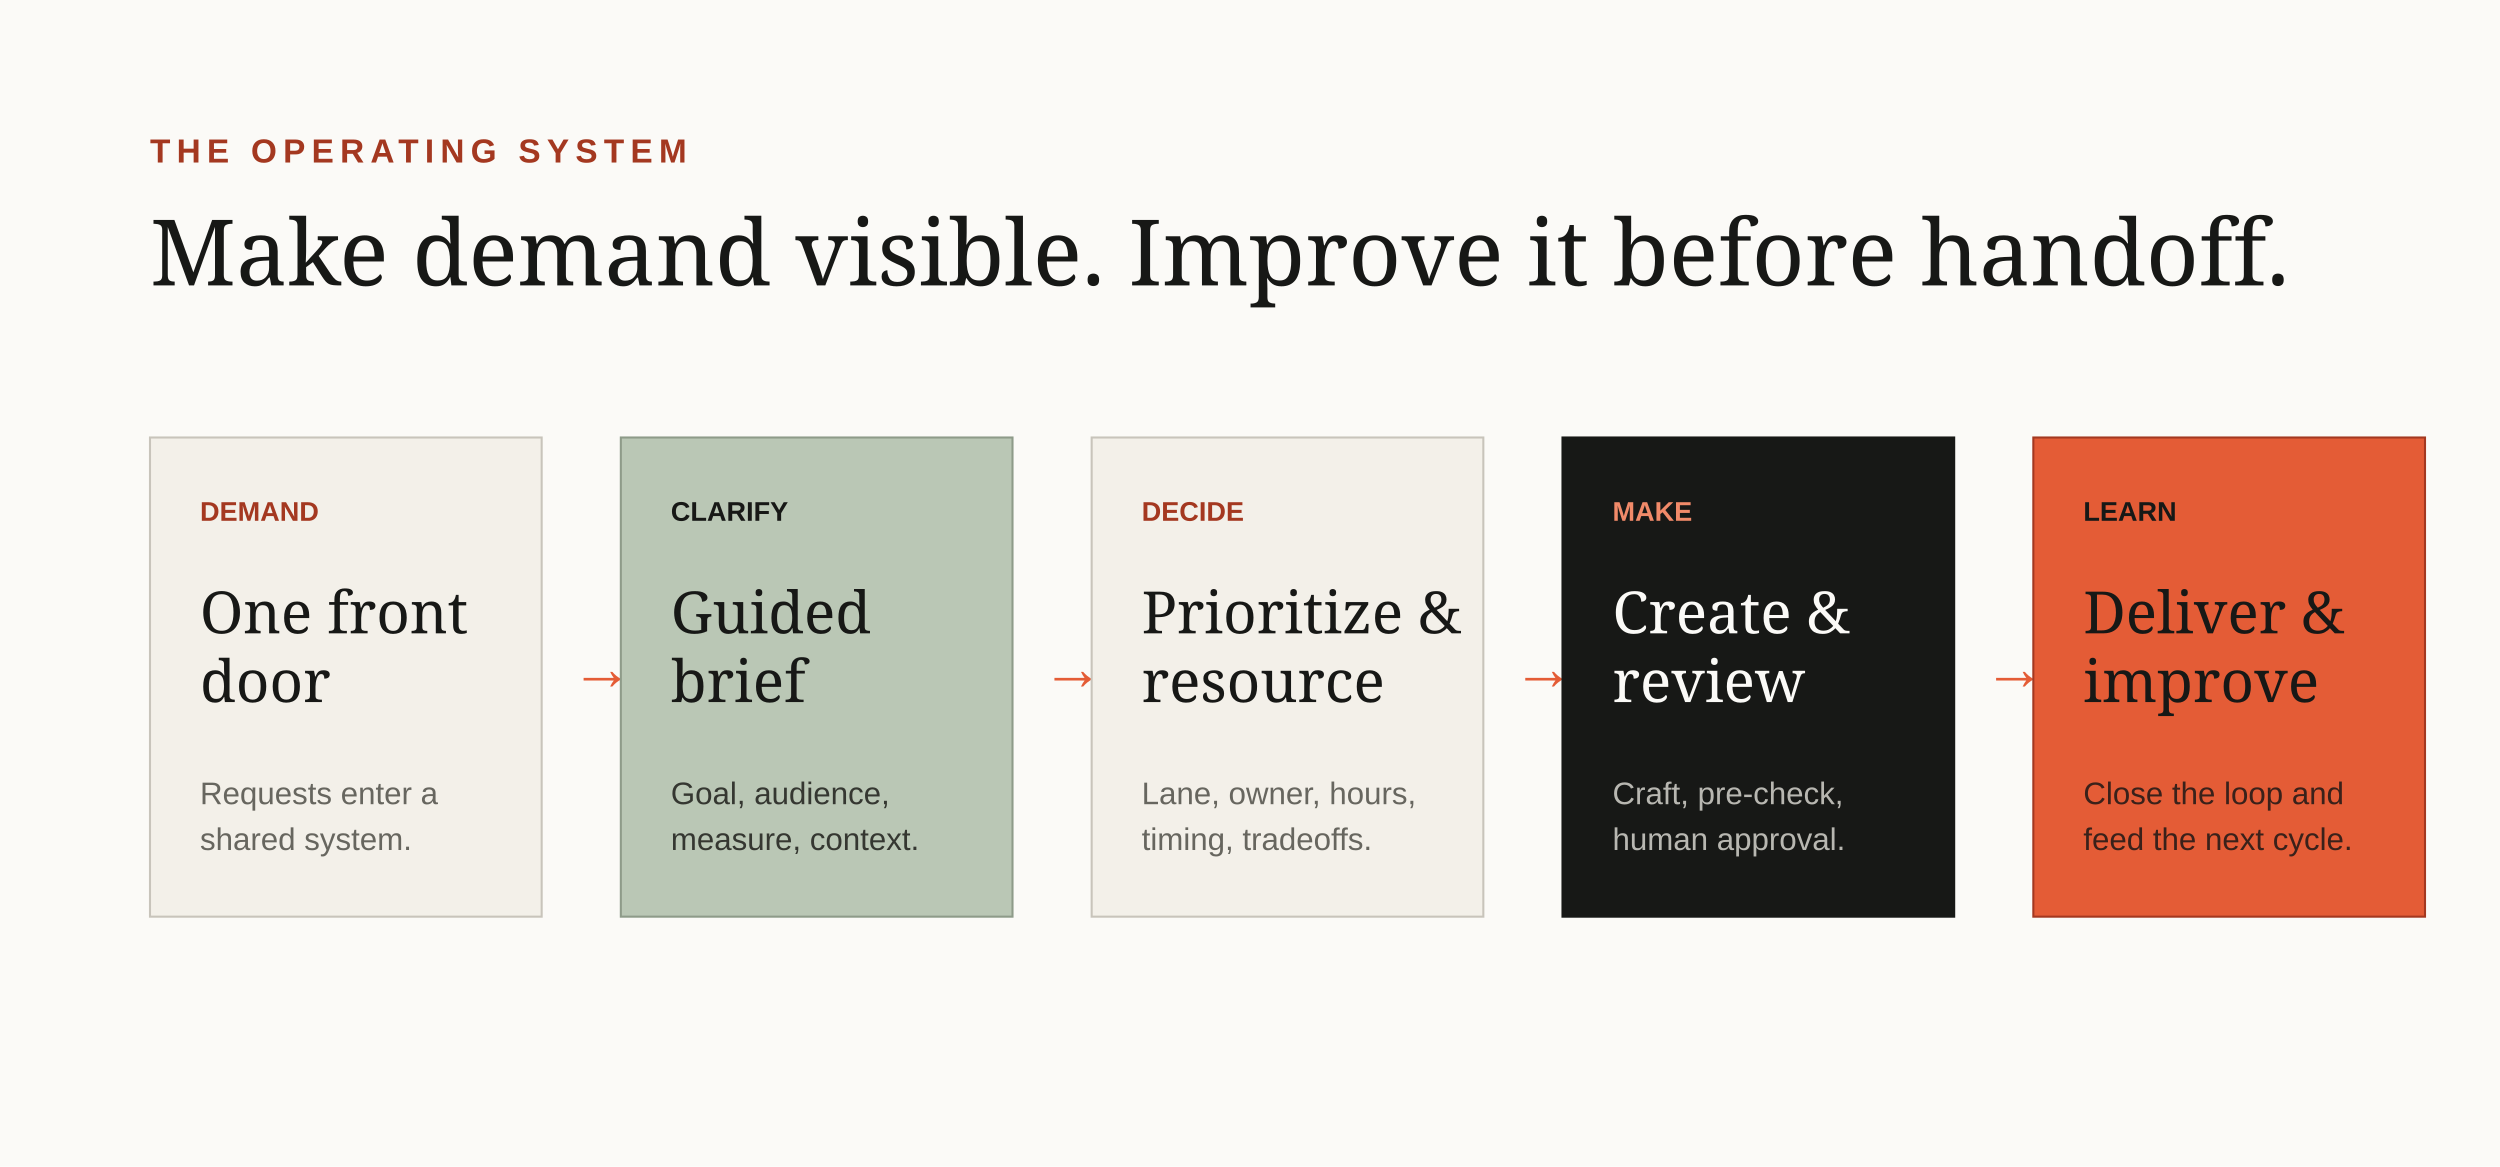
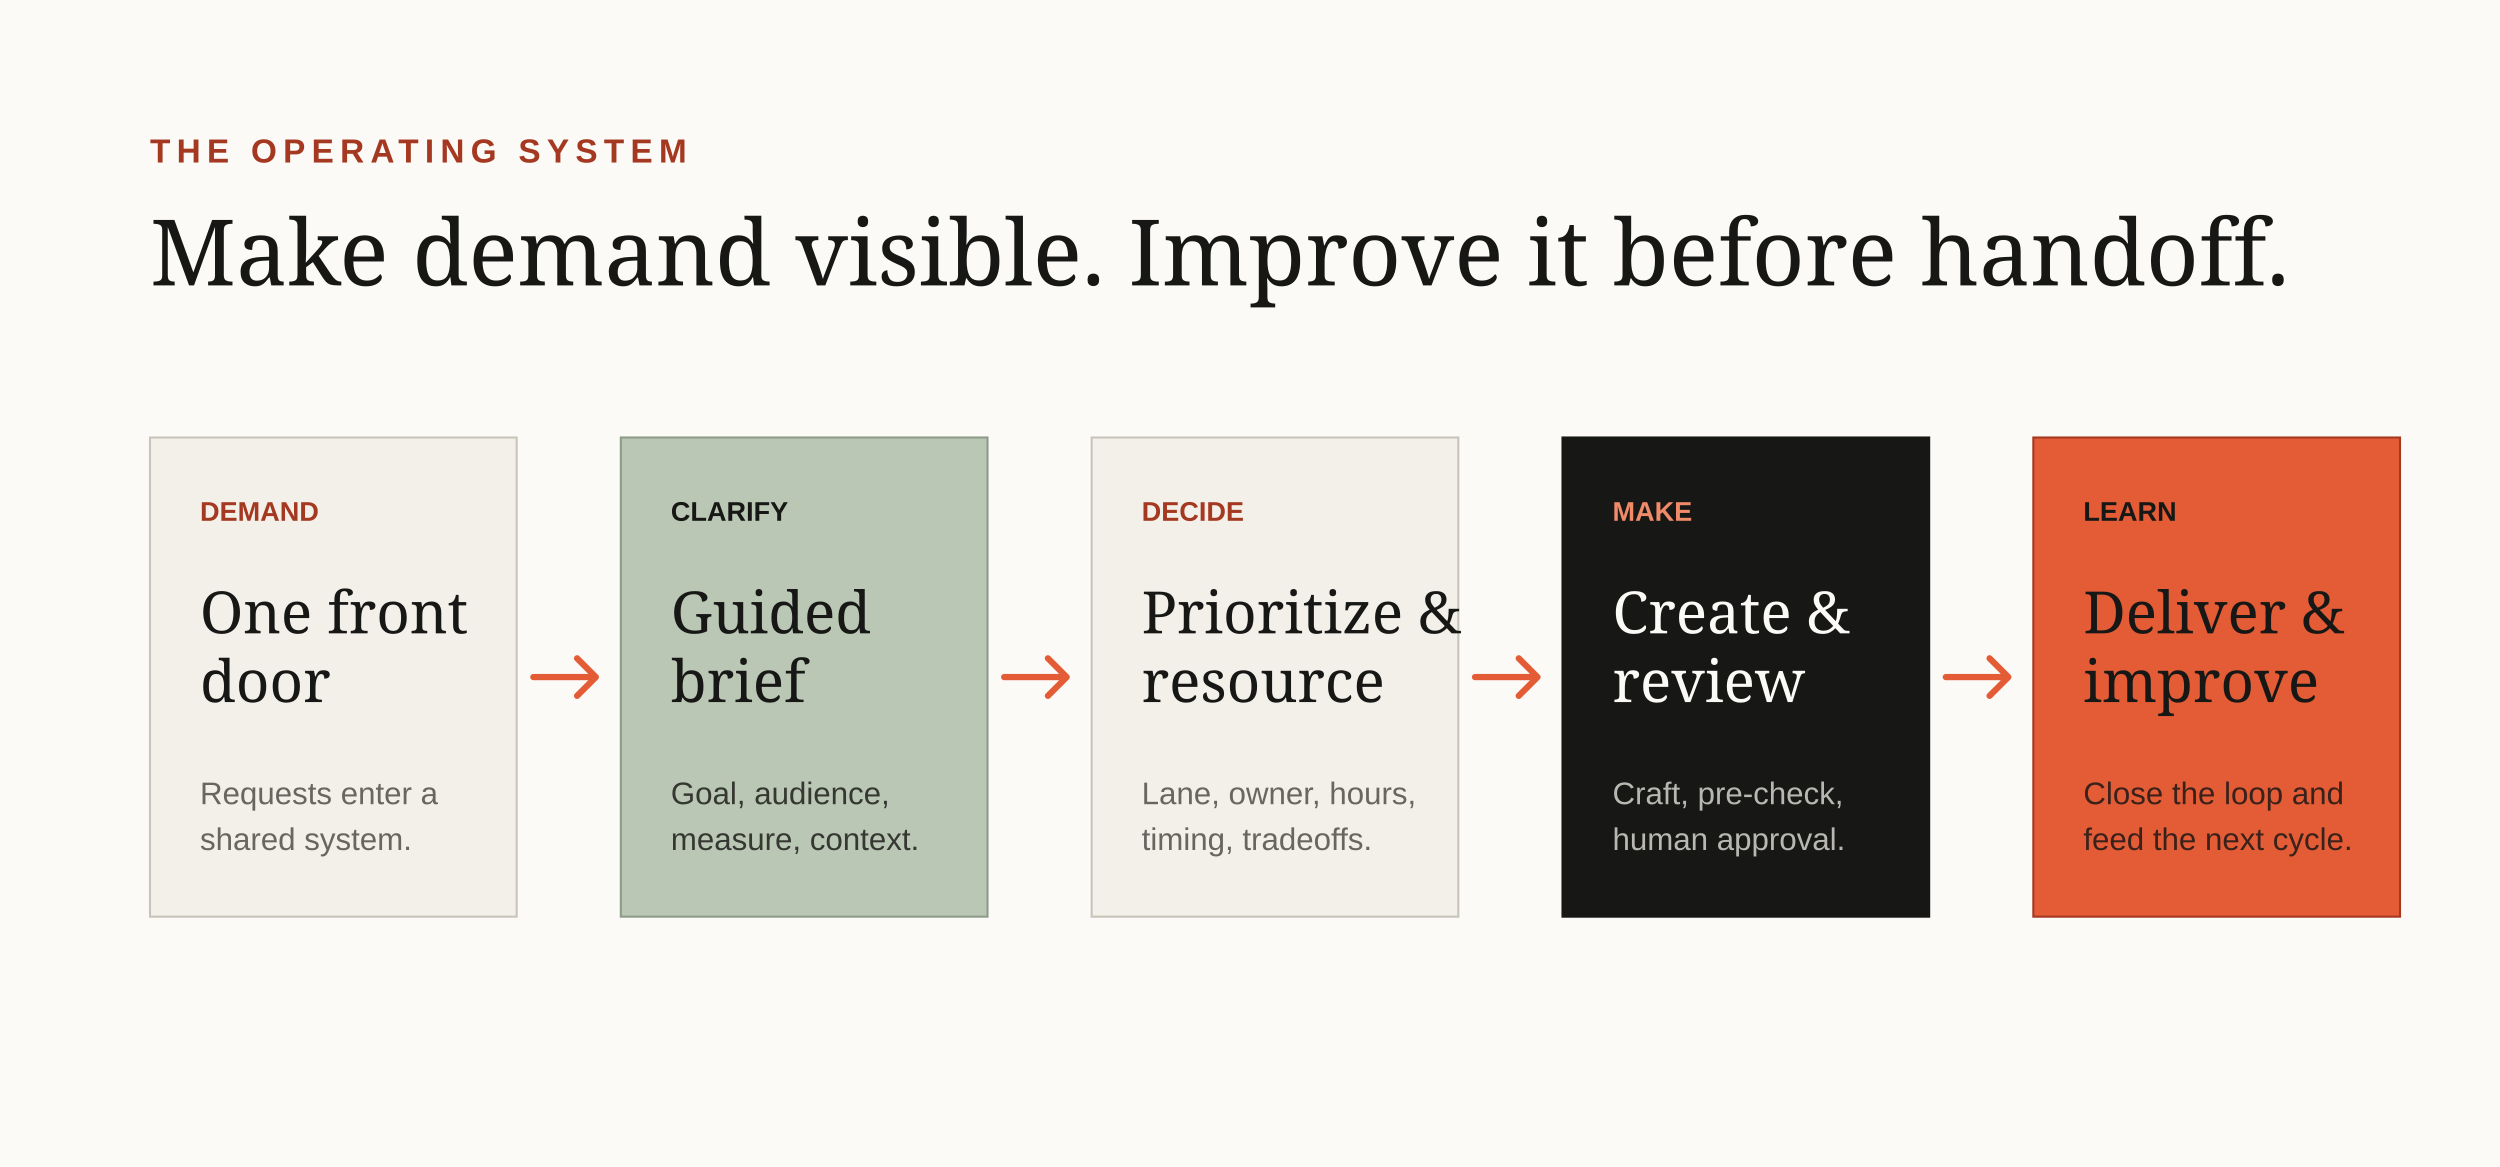
<svg xmlns="http://www.w3.org/2000/svg" viewBox="0 0 1200 560" role="img" aria-labelledby="title desc">
  <rect width="1200" height="560" fill="#fbfaf7" />
  <text x="72" y="78" fill="#a43820" font-family="Arial, sans-serif" font-size="16" font-weight="700" letter-spacing="3">THE OPERATING SYSTEM</text>
  <text x="72" y="137" fill="#171816" font-family="Georgia, serif" font-size="44">Make demand visible. Improve it before handoff.</text>
  <g transform="translate(72 210)">
    <g>
-       <rect width="188" height="230" fill="#f3f0e9" stroke="#c8c4bb" />
+       <rect width="176" height="230" fill="#f3f0e9" stroke="#c8c4bb" />
      <text x="24" y="40" fill="#a43820" font-family="Arial, sans-serif" font-size="13" font-weight="700">DEMAND</text>
      <text x="24" y="94" fill="#171816" font-family="Georgia, serif" font-size="28">One front</text>
      <text x="24" y="127" fill="#171816" font-family="Georgia, serif" font-size="28">door</text>
      <text x="24" y="176" fill="#67665f" font-family="Arial, sans-serif" font-size="15">Requests enter a</text>
      <text x="24" y="198" fill="#67665f" font-family="Arial, sans-serif" font-size="15">shared system.</text>
    </g>
-     <text x="202" y="121" fill="#e45c36" font-family="Arial, sans-serif" font-size="30">→</text>
+     <path d="M184 115h30m-9-9 9 9-9 9" fill="none" stroke="#e45c36" stroke-width="3" stroke-linecap="round" stroke-linejoin="round" />
    <g transform="translate(226)">
-       <rect width="188" height="230" fill="#bac7b5" stroke="#8e9b89" />
+       <rect width="176" height="230" fill="#bac7b5" stroke="#8e9b89" />
      <text x="24" y="40" fill="#171816" font-family="Arial, sans-serif" font-size="13" font-weight="700">CLARIFY</text>
      <text x="24" y="94" fill="#171816" font-family="Georgia, serif" font-size="28">Guided</text>
      <text x="24" y="127" fill="#171816" font-family="Georgia, serif" font-size="28">brief</text>
      <text x="24" y="176" fill="#353731" font-family="Arial, sans-serif" font-size="15">Goal, audience,</text>
      <text x="24" y="198" fill="#353731" font-family="Arial, sans-serif" font-size="15">measure, context.</text>
    </g>
-     <text x="428" y="121" fill="#e45c36" font-family="Arial, sans-serif" font-size="30">→</text>
+     <path d="M410 115h30m-9-9 9 9-9 9" fill="none" stroke="#e45c36" stroke-width="3" stroke-linecap="round" stroke-linejoin="round" />
    <g transform="translate(452)">
-       <rect width="188" height="230" fill="#f3f0e9" stroke="#c8c4bb" />
+       <rect width="176" height="230" fill="#f3f0e9" stroke="#c8c4bb" />
      <text x="24" y="40" fill="#a43820" font-family="Arial, sans-serif" font-size="13" font-weight="700">DECIDE</text>
      <text x="24" y="94" fill="#171816" font-family="Georgia, serif" font-size="28">Prioritize &amp;</text>
      <text x="24" y="127" fill="#171816" font-family="Georgia, serif" font-size="28">resource</text>
      <text x="24" y="176" fill="#67665f" font-family="Arial, sans-serif" font-size="15">Lane, owner, hours,</text>
      <text x="24" y="198" fill="#67665f" font-family="Arial, sans-serif" font-size="15">timing, tradeoffs.</text>
    </g>
-     <text x="654" y="121" fill="#e45c36" font-family="Arial, sans-serif" font-size="30">→</text>
+     <path d="M636 115h30m-9-9 9 9-9 9" fill="none" stroke="#e45c36" stroke-width="3" stroke-linecap="round" stroke-linejoin="round" />
    <g transform="translate(678)">
-       <rect width="188" height="230" fill="#171816" stroke="#171816" />
+       <rect width="176" height="230" fill="#171816" stroke="#171816" />
      <text x="24" y="40" fill="#f18a69" font-family="Arial, sans-serif" font-size="13" font-weight="700">MAKE</text>
      <text x="24" y="94" fill="#fbfaf7" font-family="Georgia, serif" font-size="28">Create &amp;</text>
      <text x="24" y="127" fill="#fbfaf7" font-family="Georgia, serif" font-size="28">review</text>
      <text x="24" y="176" fill="#b8b7b1" font-family="Arial, sans-serif" font-size="15">Craft, pre-check,</text>
      <text x="24" y="198" fill="#b8b7b1" font-family="Arial, sans-serif" font-size="15">human approval.</text>
    </g>
-     <text x="880" y="121" fill="#e45c36" font-family="Arial, sans-serif" font-size="30">→</text>
+     <path d="M862 115h30m-9-9 9 9-9 9" fill="none" stroke="#e45c36" stroke-width="3" stroke-linecap="round" stroke-linejoin="round" />
    <g transform="translate(904)">
-       <rect width="188" height="230" fill="#e45c36" stroke="#a43820" />
+       <rect width="176" height="230" fill="#e45c36" stroke="#a43820" />
      <text x="24" y="40" fill="#171816" font-family="Arial, sans-serif" font-size="13" font-weight="700">LEARN</text>
      <text x="24" y="94" fill="#171816" font-family="Georgia, serif" font-size="28">Deliver &amp;</text>
      <text x="24" y="127" fill="#171816" font-family="Georgia, serif" font-size="28">improve</text>
      <text x="24" y="176" fill="#3a211a" font-family="Arial, sans-serif" font-size="15">Close the loop and</text>
      <text x="24" y="198" fill="#3a211a" font-family="Arial, sans-serif" font-size="15">feed the next cycle.</text>
    </g>
  </g>
</svg>
